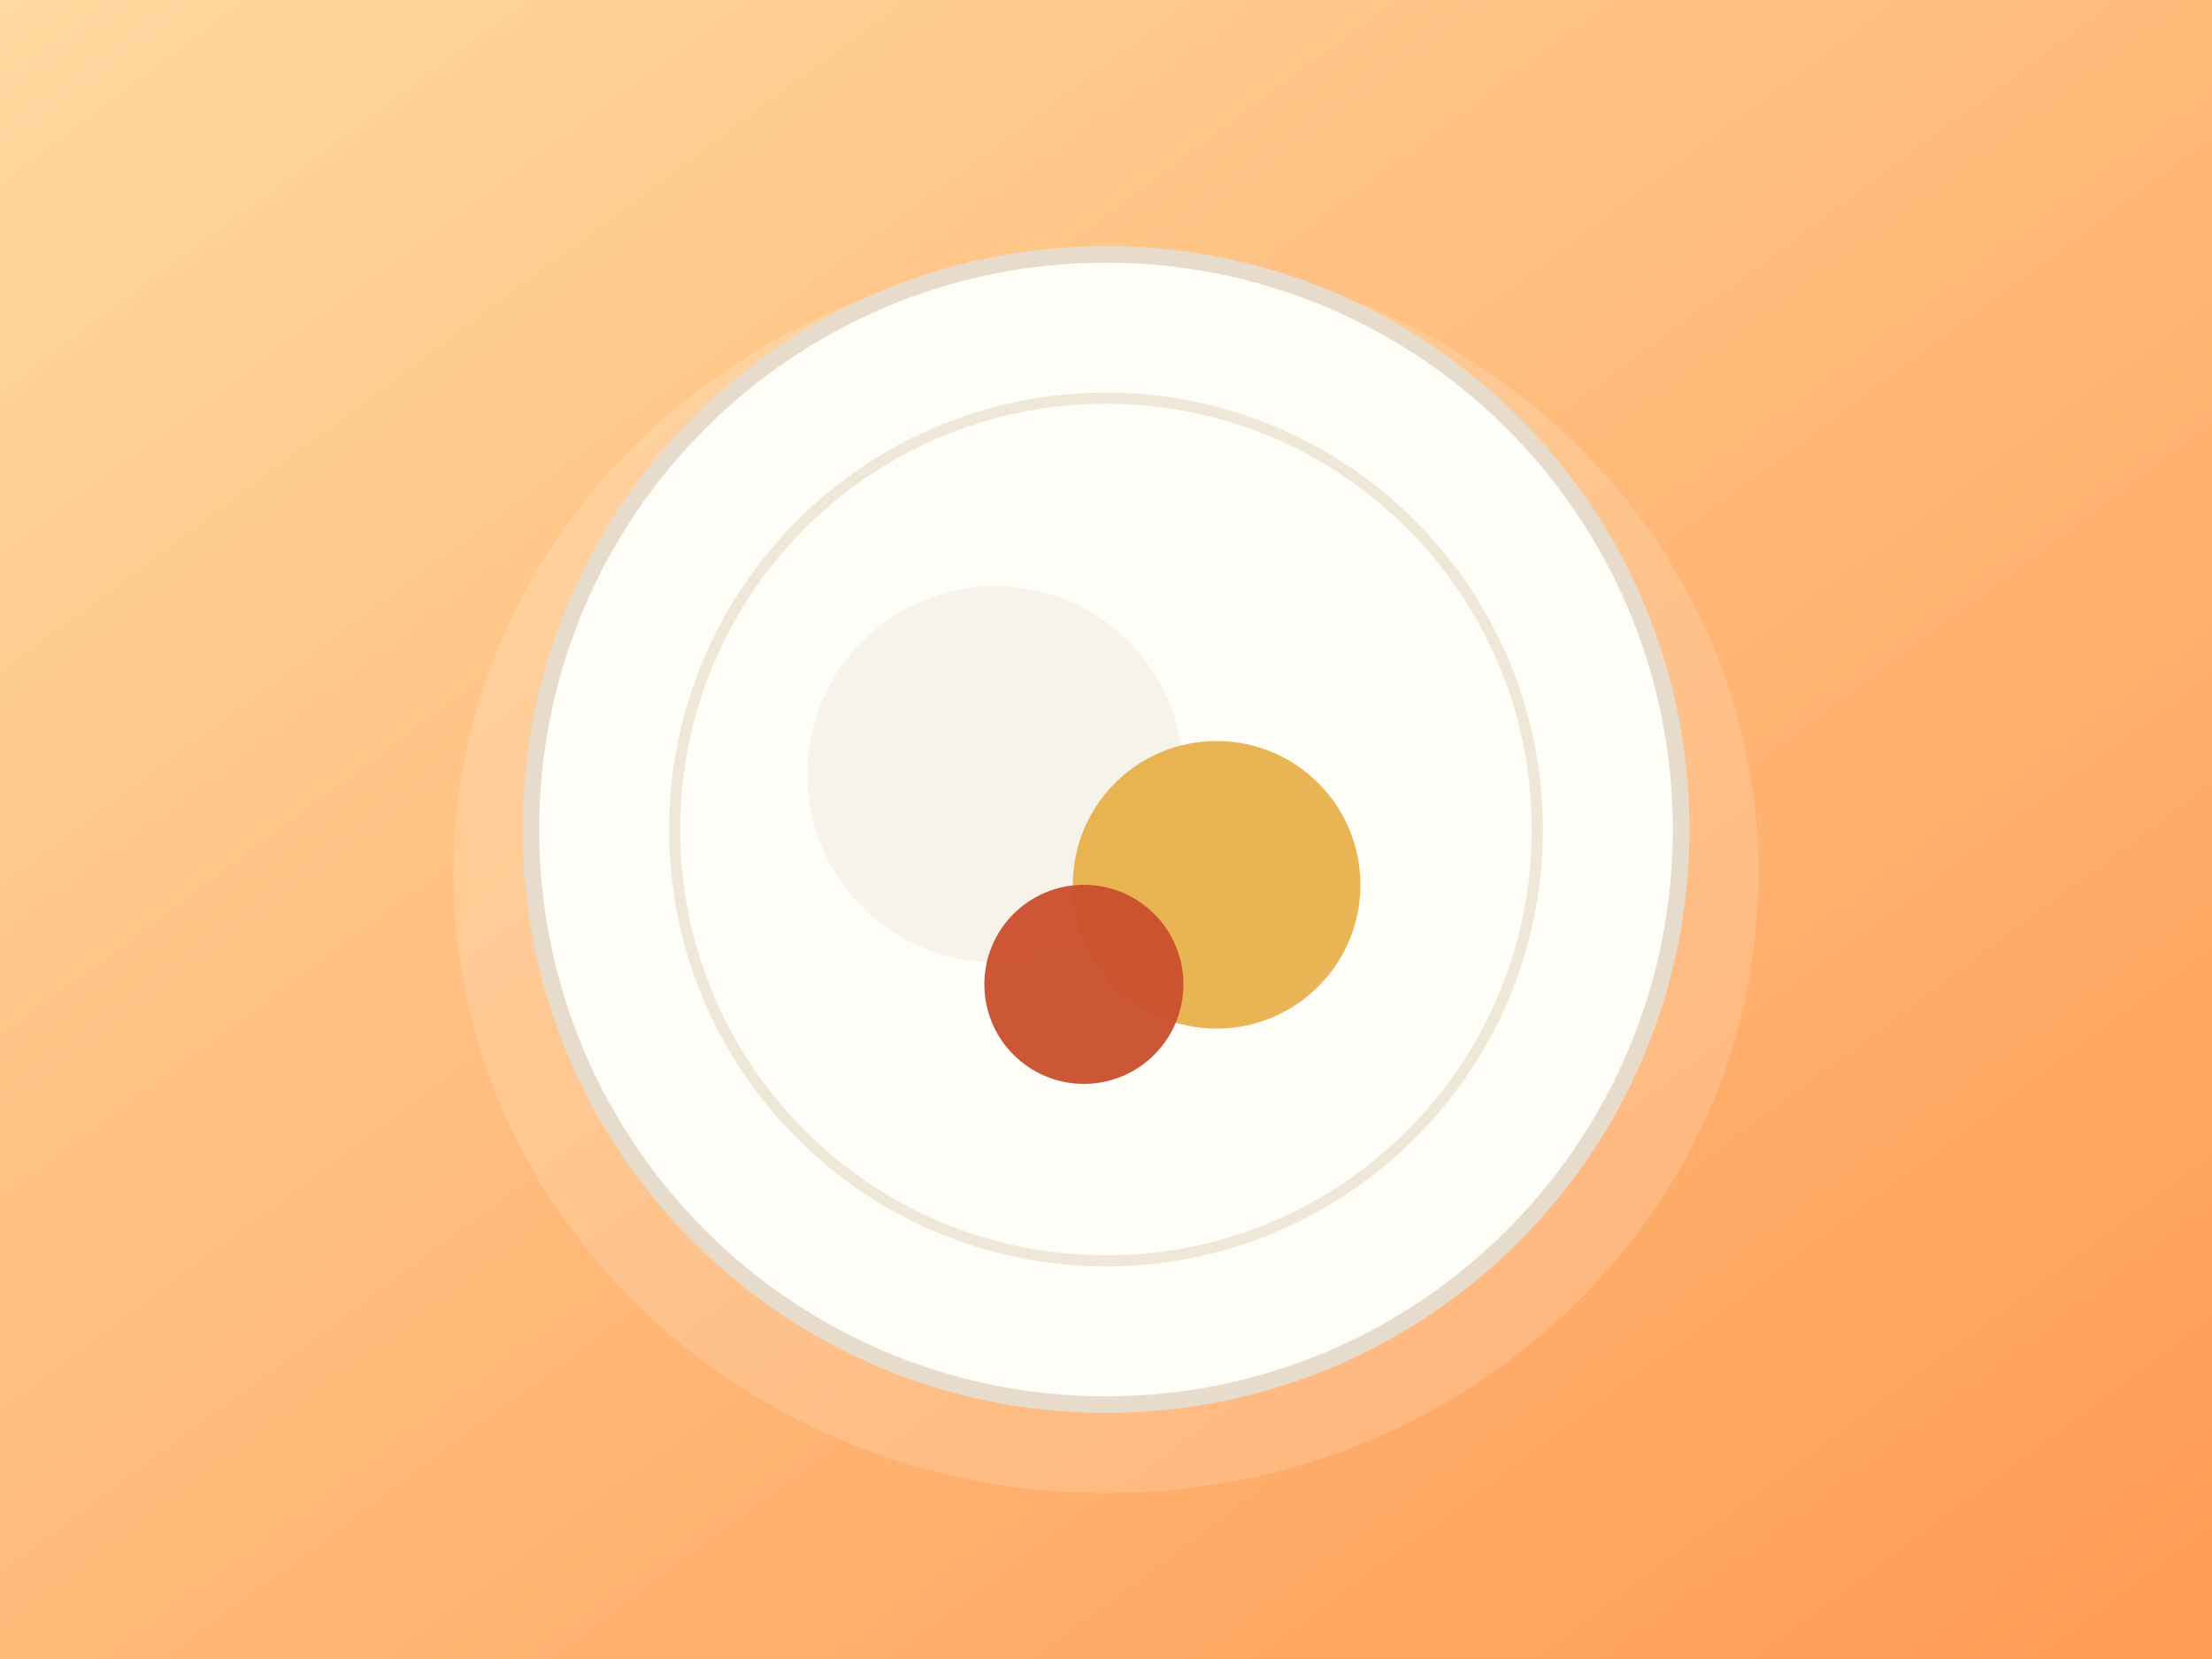
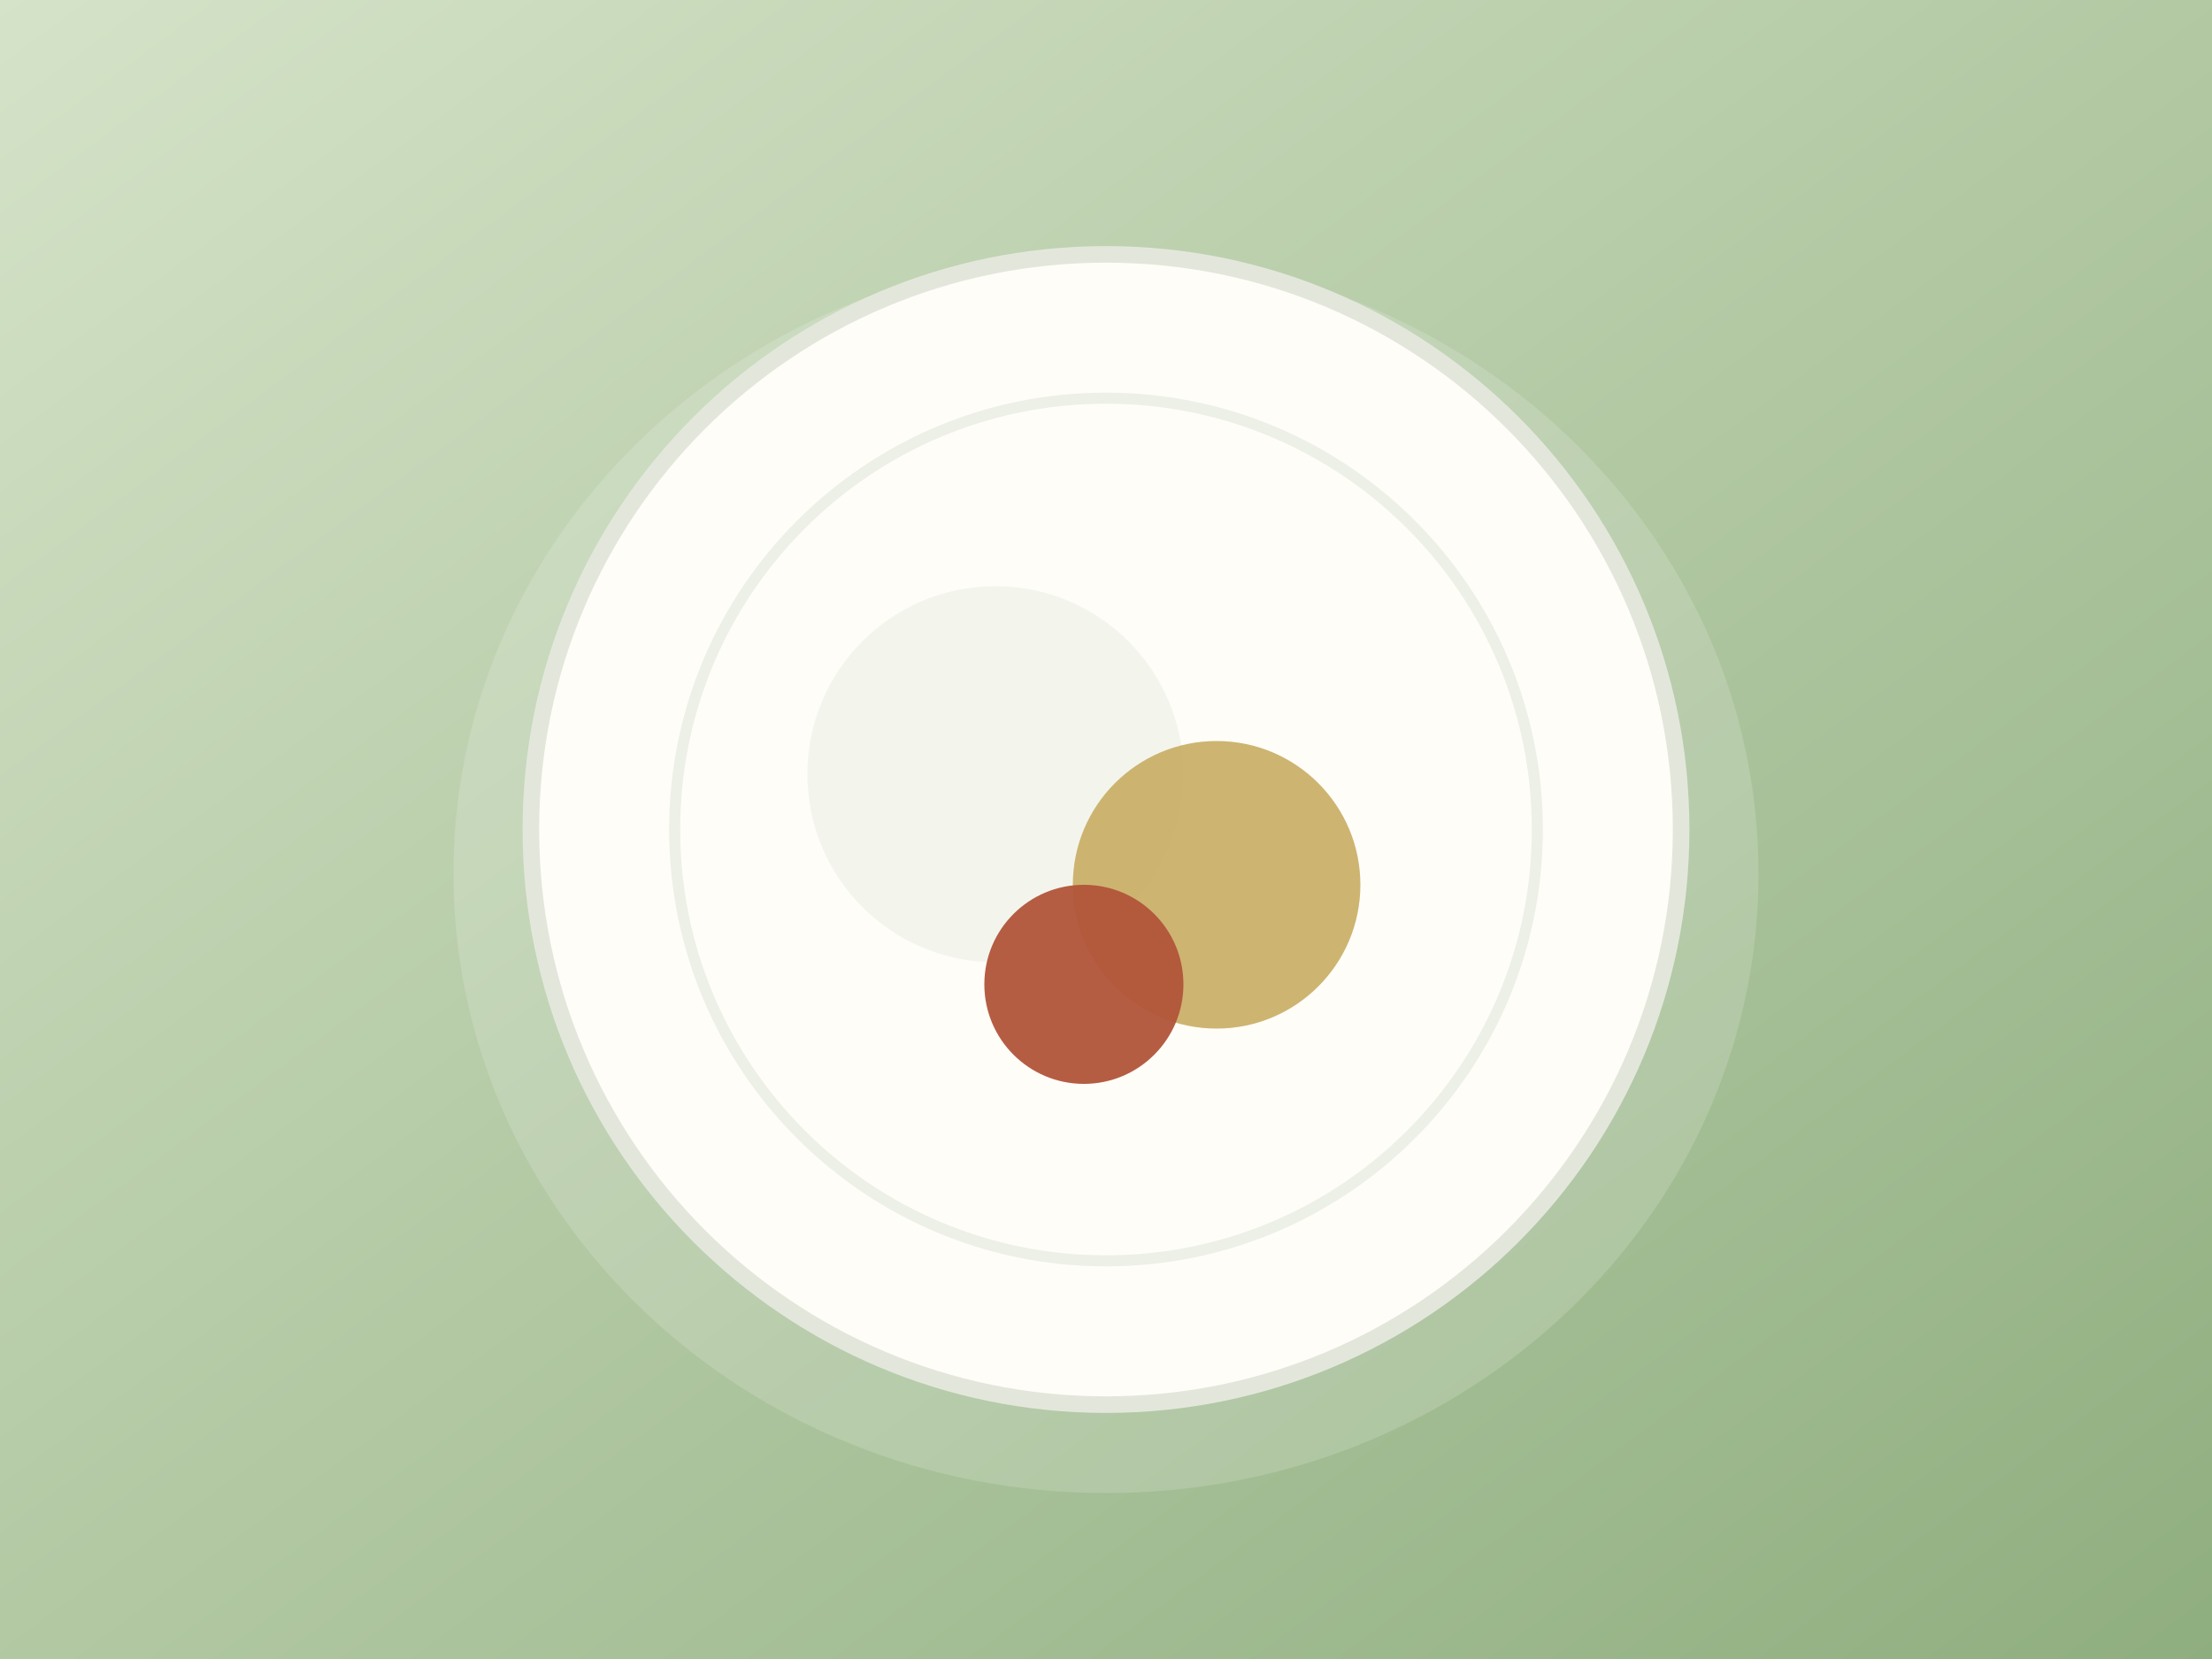
<svg xmlns="http://www.w3.org/2000/svg" width="400" height="300" viewBox="0 0 400 300">
  <defs>
    <linearGradient id="g" x1="0" y1="0" x2="1" y2="1">
-       <stop offset="0" stop-color="#ffd9a0" />
-       <stop offset="1" stop-color="#ff9b54" />
+       <stop offset="0" stop-color="#d5e3c8" />
+       <stop offset="1" stop-color="#8fae7f" />
    </linearGradient>
  </defs>
  <rect width="400" height="300" fill="url(#g)" />
  <ellipse cx="200" cy="158" rx="118" ry="112" fill="#ffffff" opacity="0.16" />
  <circle cx="200" cy="150" r="104" fill="#fffdf8" />
-   <circle cx="200" cy="150" r="104" fill="none" stroke="#e7dccb" stroke-width="3" />
-   <circle cx="200" cy="150" r="78" fill="none" stroke="#efe7d8" stroke-width="2" />
-   <circle cx="180" cy="140" r="34" fill="#f6f2e9" opacity="0.95" />
-   <circle cx="220" cy="160" r="26" fill="#e8b04b" opacity="0.95" />
-   <circle cx="196" cy="178" r="18" fill="#c94f2c" opacity="0.95" />
+   <circle cx="200" cy="150" r="104" fill="none" stroke="#e3e7db" stroke-width="3" />
+   <circle cx="200" cy="150" r="78" fill="none" stroke="#edf0e6" stroke-width="2" />
+   <circle cx="180" cy="140" r="34" fill="#f2f4ec" opacity="0.95" />
+   <circle cx="220" cy="160" r="26" fill="#cbb06a" opacity="0.95" />
+   <circle cx="196" cy="178" r="18" fill="#b1553a" opacity="0.95" />
</svg>
